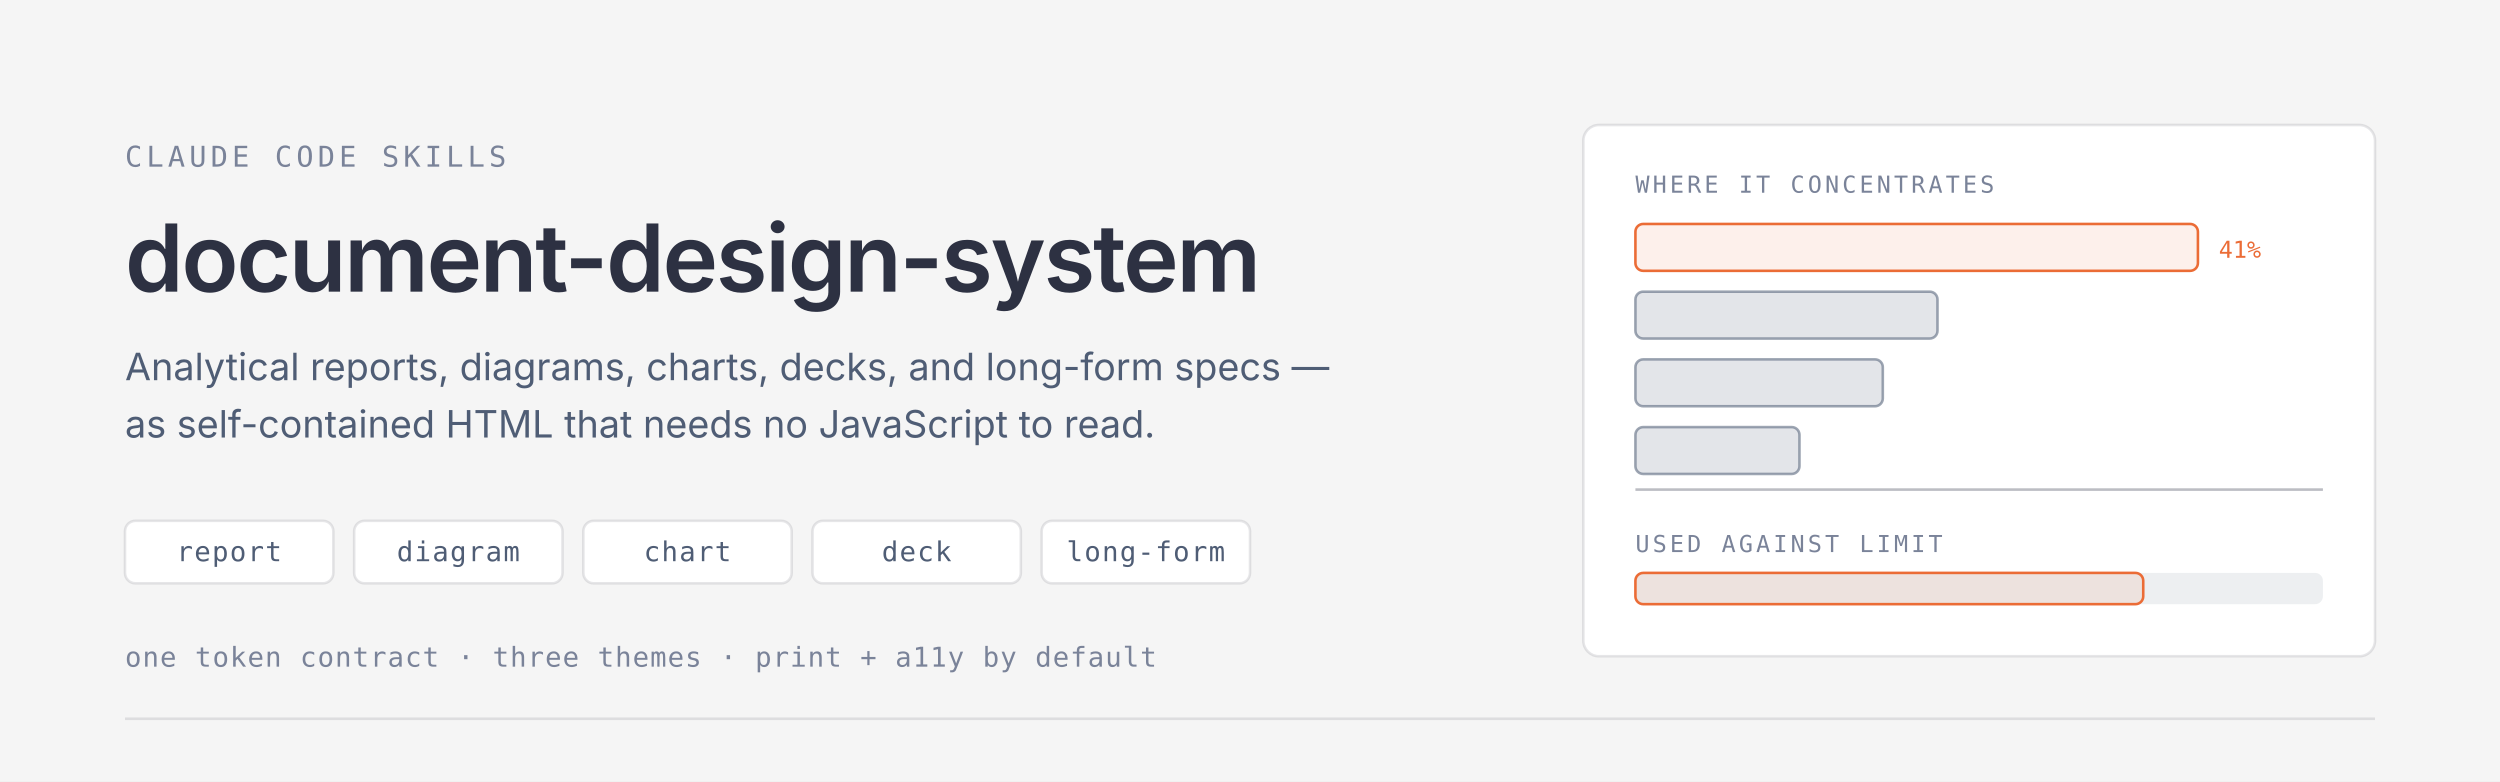
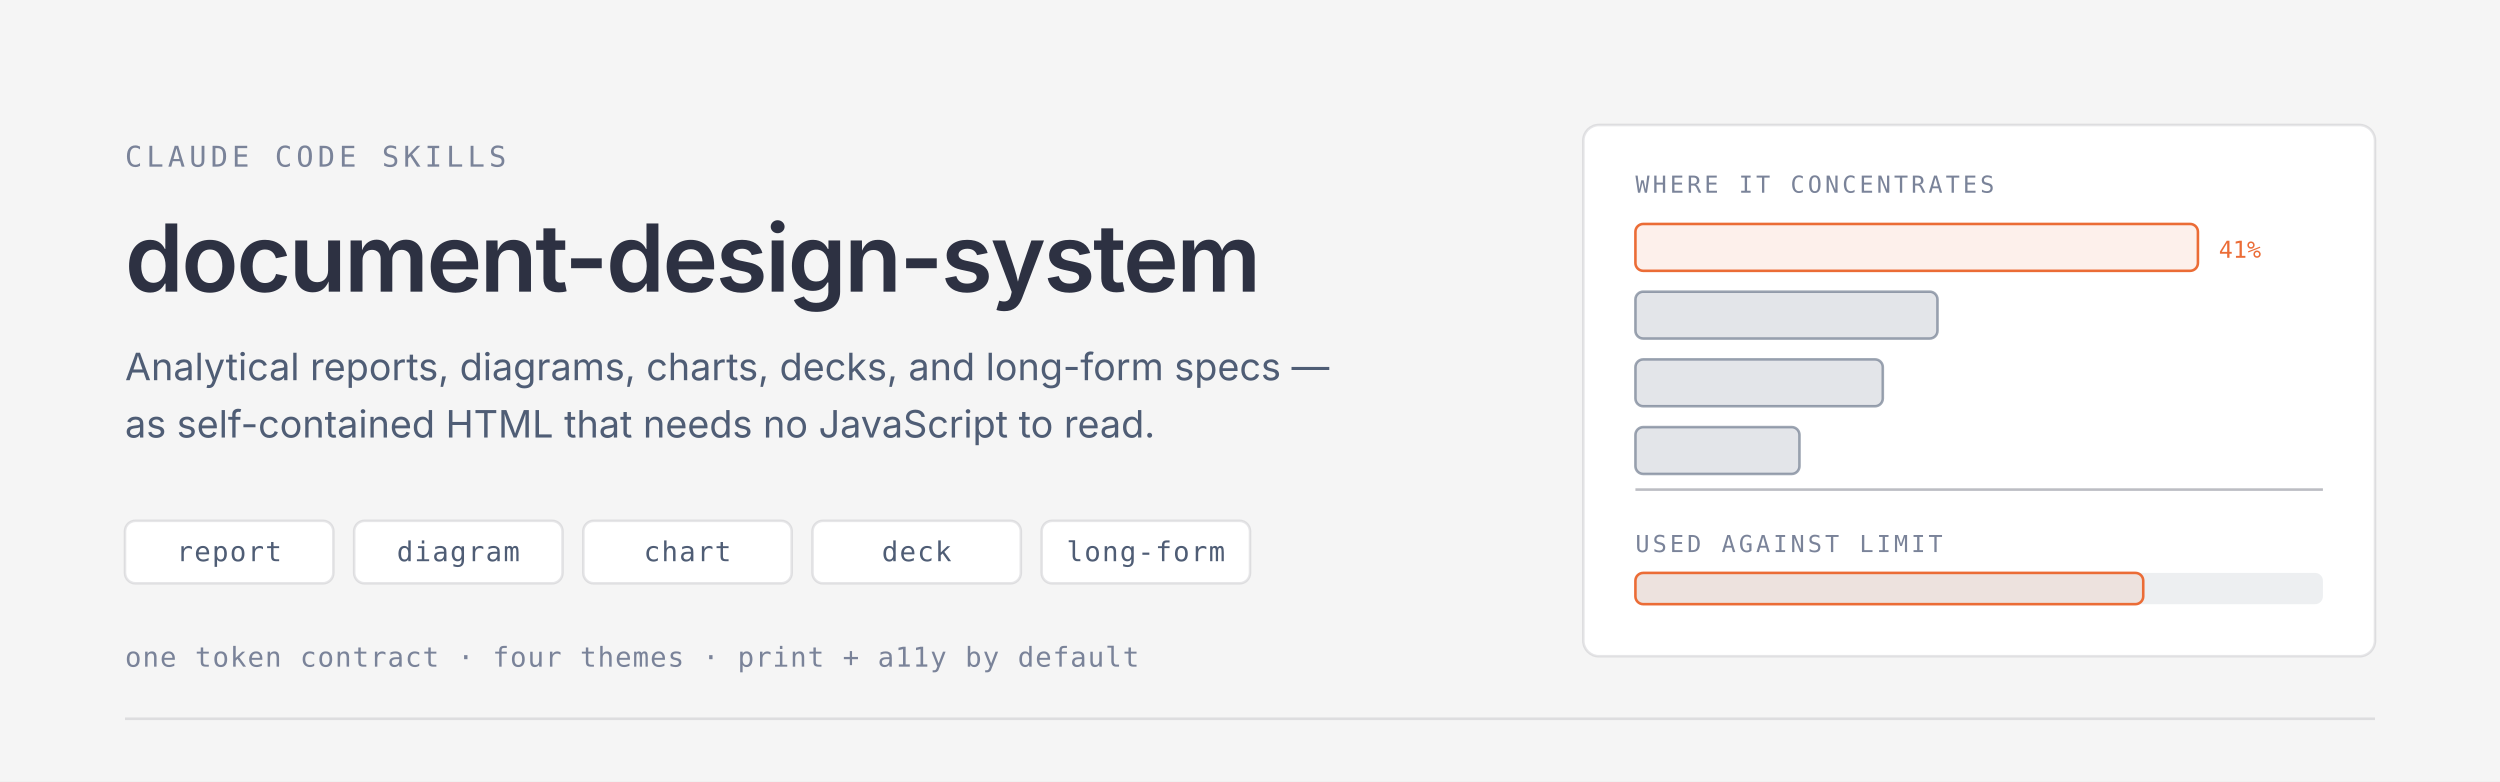
<svg xmlns="http://www.w3.org/2000/svg" viewBox="0 0 960 300" width="960" height="300" role="img" aria-labelledby="banner-title banner-desc">
  <style>
    .bg      { fill: #f5f5f5; }
    .surface { fill: #ffffff; }
    .muted-s { fill: #eeeeef; }
    .ink     { fill: #2d3142; }
    .muted   { fill: #4f5d75; }
    .soft    { fill: #7a8399; }
    .rule    { stroke: #2d3142; stroke-opacity: 0.12; }
    .rule-st { stroke: #2d3142; stroke-opacity: 0.32; }
    .accent  { fill: #eb6c36; }
    .accent-s{ stroke: #eb6c36; }
    .accent-t{ fill: #eb6c36; fill-opacity: 0.10; }
    .track   { fill: #4f5d75; fill-opacity: 0.10; }
    .bar     { fill: #4f5d75; fill-opacity: 0.16; stroke: #4f5d75; stroke-opacity: 0.55; }

    .display { font-family: 'Manrope', 'Inter', system-ui, -apple-system, 'Segoe UI', sans-serif; }
    .sans    { font-family: 'Inter', system-ui, -apple-system, 'Segoe UI', sans-serif; }
    .mono    { font-family: ui-monospace, SFMono-Regular, 'SF Mono', Menlo, monospace; }

    @media (prefers-color-scheme: dark) {
      .bg      { fill: #22252f; }
      .surface { fill: #2d3142; }
      .muted-s { fill: #363a4d; }
      .ink     { fill: #f5f5f5; }
      .muted   { fill: #c9cbd2; }
      .soft    { fill: #8e98ac; }
      .rule    { stroke: #f5f5f5; stroke-opacity: 0.14; }
      .rule-st { stroke: #f5f5f5; stroke-opacity: 0.30; }
      .accent  { fill: #f0875a; }
      .accent-s{ stroke: #f0875a; }
      .accent-t{ fill: #f0875a; fill-opacity: 0.14; }
      .track   { fill: #c9cbd2; fill-opacity: 0.12; }
      .bar     { fill: #c9cbd2; fill-opacity: 0.14; stroke: #c9cbd2; stroke-opacity: 0.45; }
    }
  </style>
  <rect class="bg" width="960" height="300" />
  <text class="mono soft" x="48" y="64" font-size="11" letter-spacing="1.6">CLAUDE CODE SKILLS</text>
  <text class="display ink" x="48" y="112" font-size="36" font-weight="600" letter-spacing="-0.8">document-design-system</text>
  <text class="sans muted" x="48" y="146" font-size="14.5">Analytical reports, diagrams, charts, decks, and long-form specs —</text>
  <text class="sans muted" x="48" y="168" font-size="14.5">as self-contained HTML that needs no JavaScript to read.</text>
  <g class="mono" font-size="10.5" letter-spacing="0.5">
    <rect x="48" y="200" width="80" height="24" rx="4" class="surface" />
    <rect x="48" y="200" width="80" height="24" rx="4" fill="none" class="rule" stroke-width="1" />
    <text x="88" y="215.5" class="muted" text-anchor="middle">report</text>
    <rect x="136" y="200" width="80" height="24" rx="4" class="surface" />
    <rect x="136" y="200" width="80" height="24" rx="4" fill="none" class="rule" stroke-width="1" />
    <text x="176" y="215.5" class="muted" text-anchor="middle">diagram</text>
    <rect x="224" y="200" width="80" height="24" rx="4" class="surface" />
    <rect x="224" y="200" width="80" height="24" rx="4" fill="none" class="rule" stroke-width="1" />
    <text x="264" y="215.5" class="muted" text-anchor="middle">chart</text>
    <rect x="312" y="200" width="80" height="24" rx="4" class="surface" />
    <rect x="312" y="200" width="80" height="24" rx="4" fill="none" class="rule" stroke-width="1" />
    <text x="352" y="215.5" class="muted" text-anchor="middle">deck</text>
    <rect x="400" y="200" width="80" height="24" rx="4" class="surface" />
    <rect x="400" y="200" width="80" height="24" rx="4" fill="none" class="rule" stroke-width="1" />
    <text x="440" y="215.5" class="muted" text-anchor="middle">long-form</text>
  </g>
-   <text class="mono soft" x="48" y="256" font-size="10.5" letter-spacing="0.4">one token contract  ·  three themes  ·  print + a11y by default</text>
+   <text class="mono soft" x="48" y="256" font-size="10.5" letter-spacing="0.4">one token contract  ·  four themes  ·  print + a11y by default</text>
  <g>
    <rect x="608" y="48" width="304" height="204" rx="6" class="surface" />
    <rect x="608" y="48" width="304" height="204" rx="6" fill="none" class="rule" stroke-width="1" />
    <text class="mono soft" x="628" y="74" font-size="9" letter-spacing="1.2">WHERE IT CONCENTRATES</text>
    <rect x="628" y="86" width="216" height="18" rx="3" class="accent-t" />
    <rect x="628" y="86" width="216" height="18" rx="3" fill="none" class="accent-s" stroke-width="1" />
    <text class="mono accent" x="852" y="99" font-size="9">41%</text>
    <rect x="628" y="112" width="116" height="18" rx="3" class="bar" stroke-width="1" />
    <rect x="628" y="138" width="95" height="18" rx="3" class="bar" stroke-width="1" />
    <rect x="628" y="164" width="63" height="18" rx="3" class="bar" stroke-width="1" />
    <path d="M628 188 H 892" class="rule-st" stroke-width="1" fill="none" />
    <text class="mono soft" x="628" y="212" font-size="9" letter-spacing="1.2">USED AGAINST LIMIT</text>
    <rect x="628" y="220" width="264" height="12" rx="3" class="track" />
    <rect x="628" y="220" width="195" height="12" rx="3" class="accent-t" />
    <rect x="628" y="220" width="195" height="12" rx="3" fill="none" class="accent-s" stroke-width="1" />
  </g>
  <path d="M48 276 H 912" class="rule" stroke-width="1" fill="none" />
</svg>
